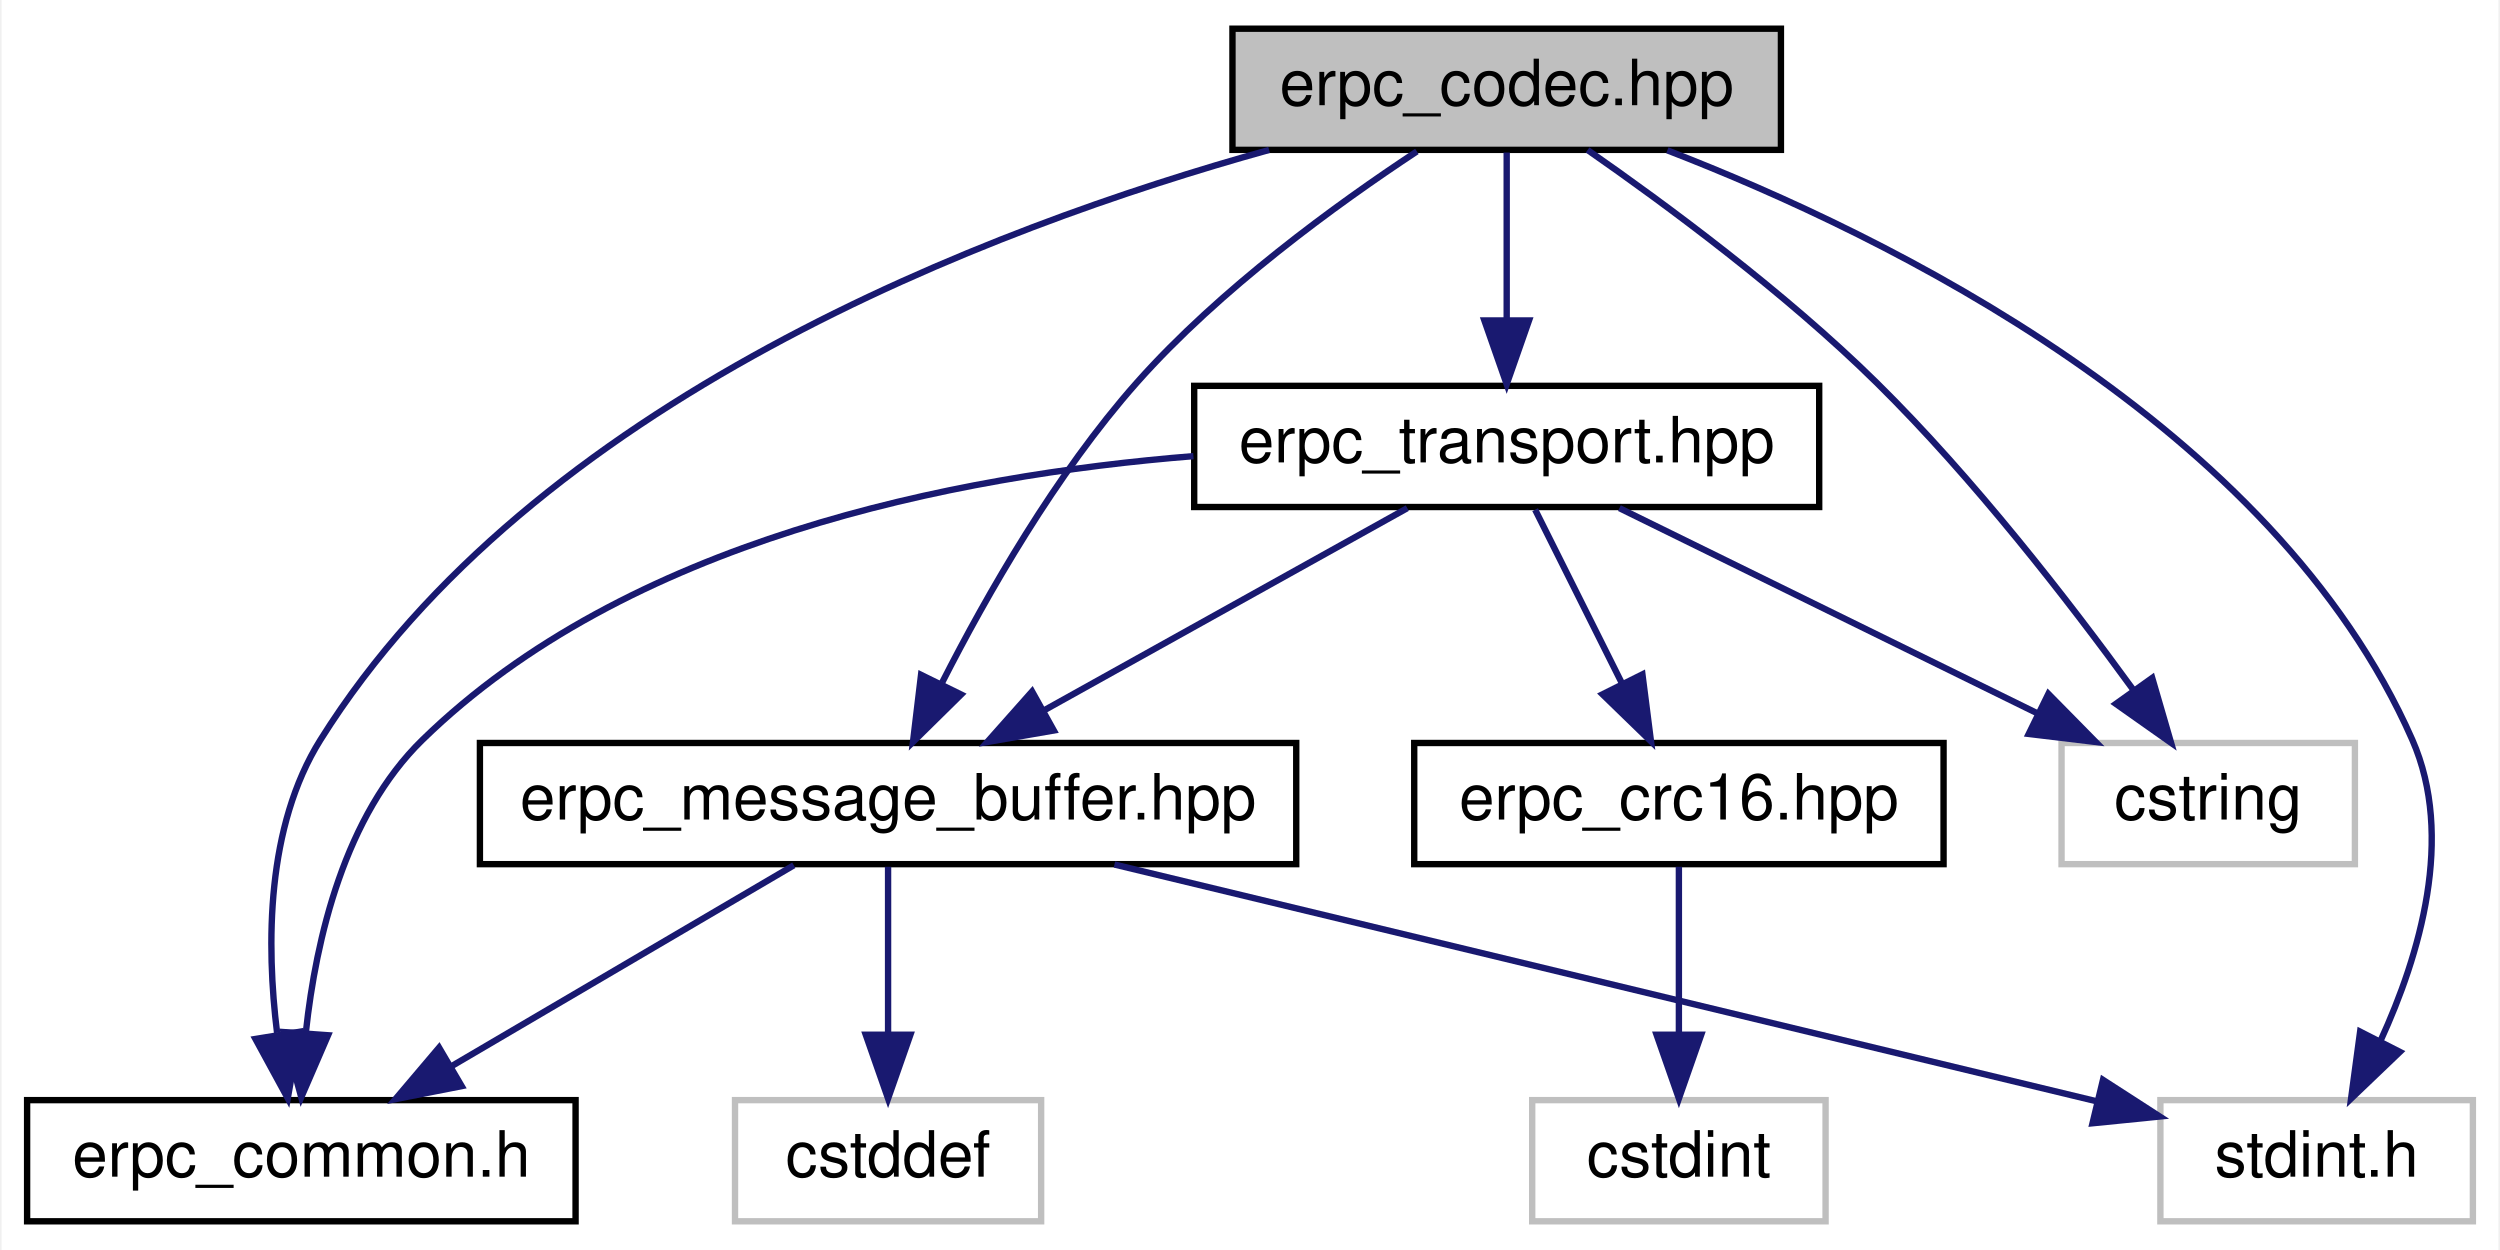
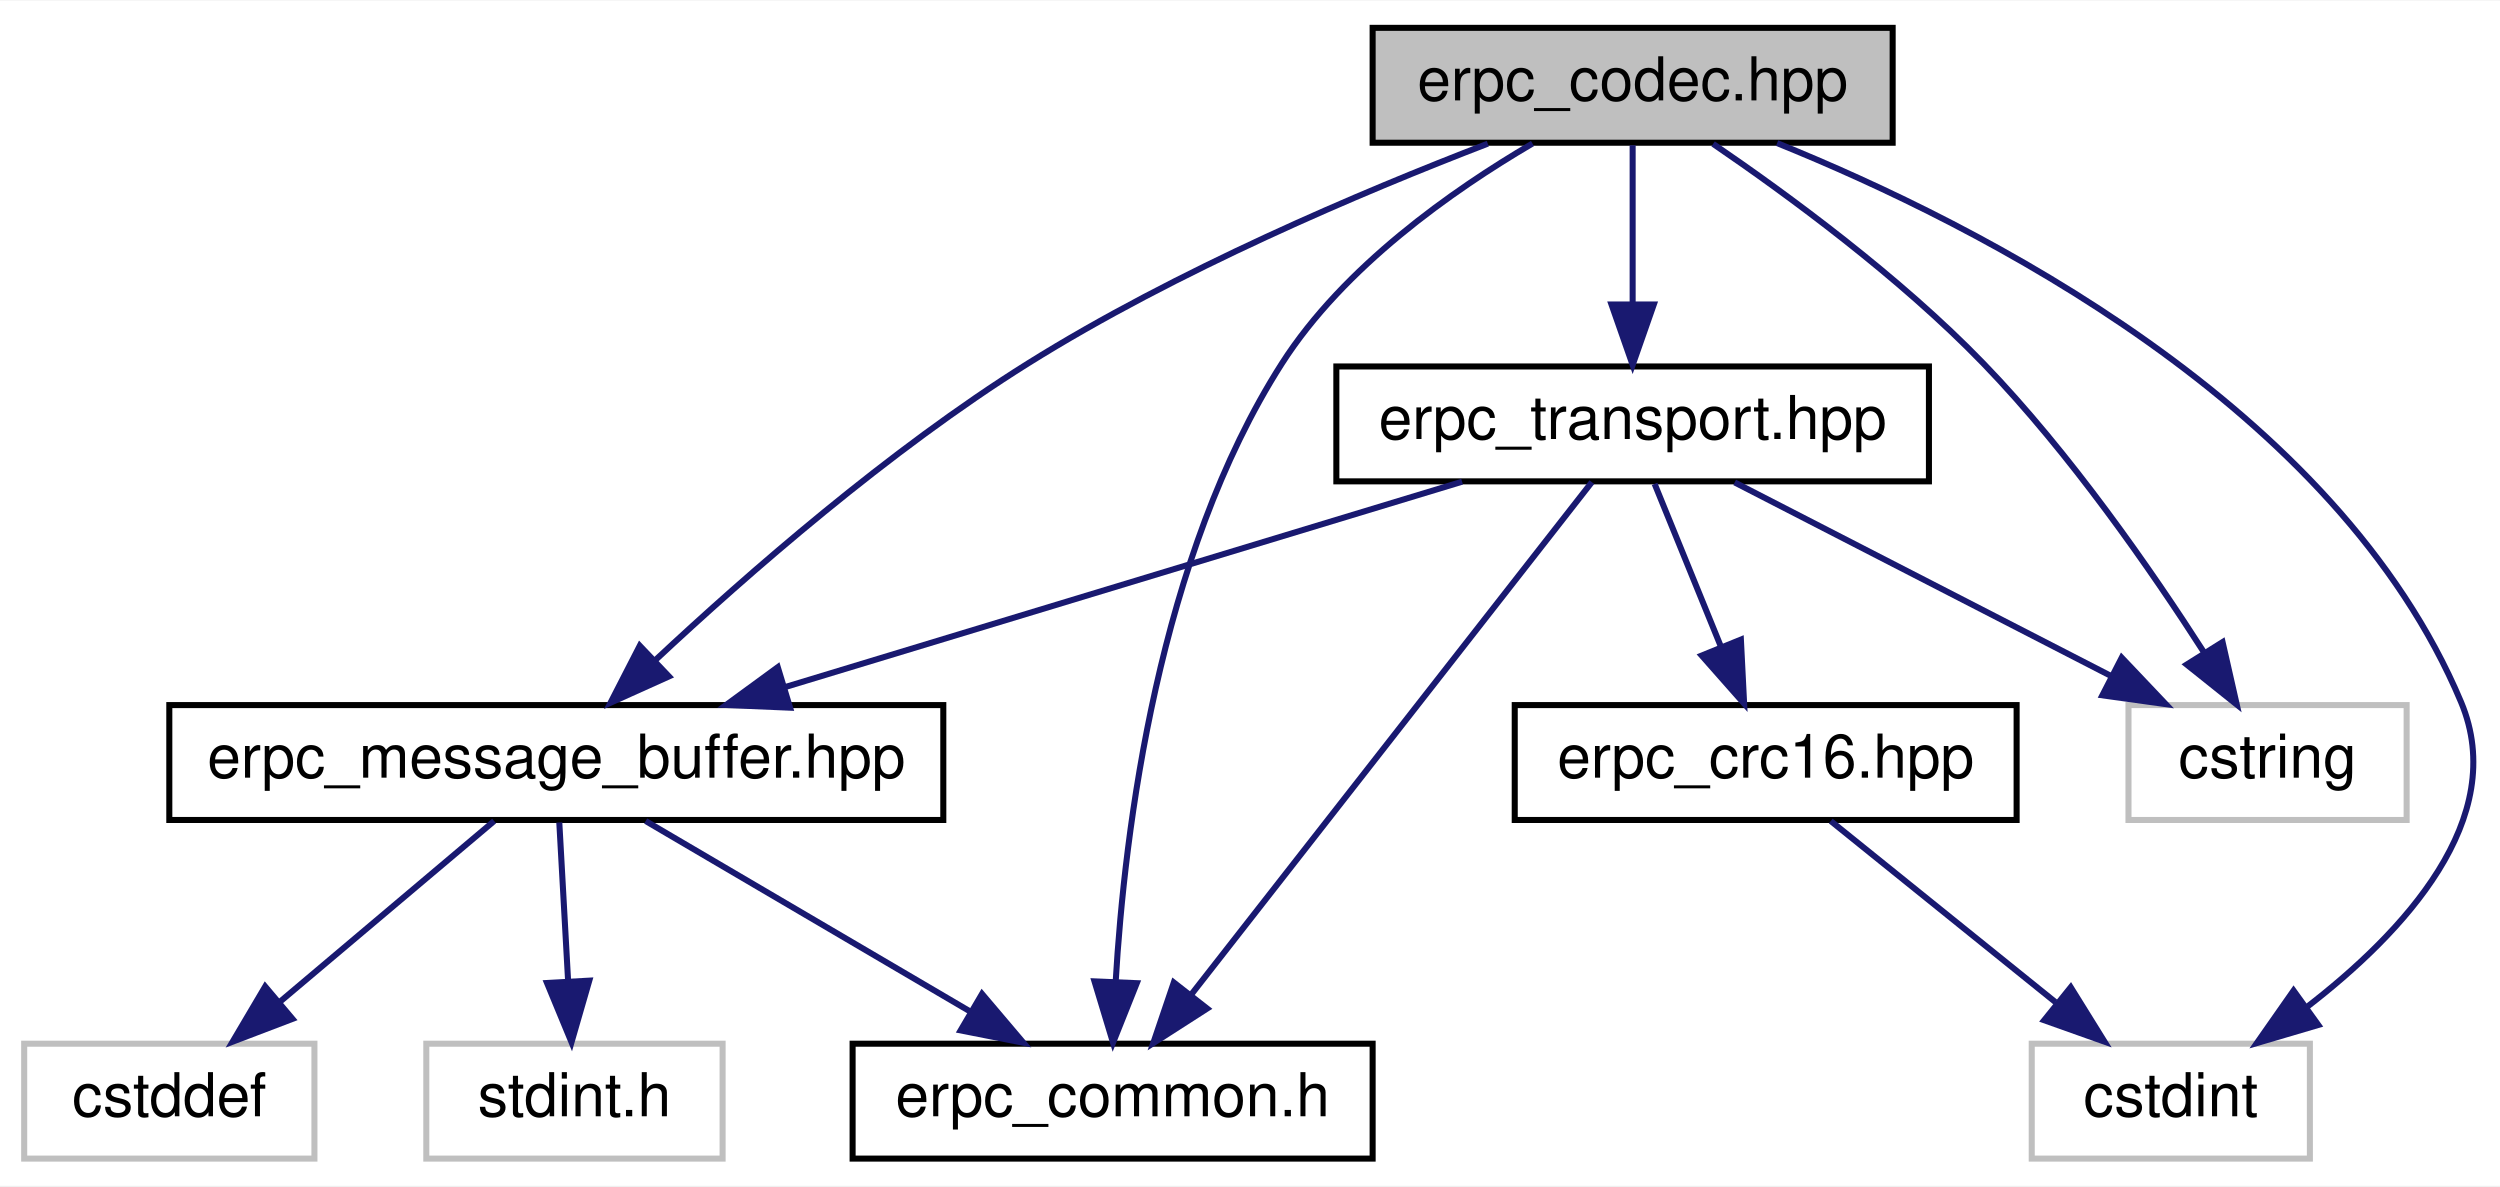
- <svg xmlns="http://www.w3.org/2000/svg" xmlns:xlink="http://www.w3.org/1999/xlink" width="392pt" height="196pt" viewBox="0.00 0.00 391.50 196.00">
+ <svg xmlns="http://www.w3.org/2000/svg" xmlns:xlink="http://www.w3.org/1999/xlink" width="413pt" height="196pt" viewBox="0.00 0.00 413.44 196.00">
  <g id="graph0" class="graph" transform="scale(1 1) rotate(0) translate(4 192)">
-     <polygon fill="white" stroke="none" points="-4,4 -4,-192 387.5,-192 387.5,4 -4,4" />
+     <polygon fill="white" stroke="none" points="-4,4 -4,-192 409.438,-192 409.438,4 -4,4" />
    <g id="node1" class="node">
-       <polygon fill="#bfbfbf" stroke="black" points="189,-168.5 189,-187.5 275,-187.5 275,-168.5 189,-168.5" />
-       <text text-anchor="middle" x="232" y="-175.5" font-family="Helvetica,sans-Serif" font-size="10.00">erpc_codec.hpp</text>
+       <polygon fill="#bfbfbf" stroke="black" points="223,-168.5 223,-187.5 309,-187.5 309,-168.5 223,-168.5" />
+       <text text-anchor="middle" x="266" y="-175.5" font-family="Helvetica,sans-Serif" font-size="10.00">erpc_codec.hpp</text>
    </g>
    <g id="node2" class="node">
      <g id="a_node2">
        <a xlink:href="erpc__common_8h_source.html" target="_top" xlink:title="erpc_common.h">
-           <polygon fill="white" stroke="black" points="0,-0.5 0,-19.5 86,-19.5 86,-0.5 0,-0.5" />
-           <text text-anchor="middle" x="43" y="-7.5" font-family="Helvetica,sans-Serif" font-size="10.00">erpc_common.h</text>
+           <polygon fill="white" stroke="black" points="137,-0.5 137,-19.5 223,-19.5 223,-0.5 137,-0.5" />
+           <text text-anchor="middle" x="180" y="-7.5" font-family="Helvetica,sans-Serif" font-size="10.00">erpc_common.h</text>
        </a>
      </g>
    </g>
    <g id="edge1" class="edge">
-       <path fill="none" stroke="midnightblue" d="M194.748,-168.493C150.725,-156.264 79.265,-129.09 46,-76 37.471,-62.389 37.491,-43.845 39.195,-30.048" />
-       <polygon fill="midnightblue" stroke="midnightblue" points="42.713,-30.22 40.871,-19.786 35.804,-29.091 42.713,-30.22" />
+       <path fill="none" stroke="midnightblue" d="M249.436,-168.371C236.203,-160.616 218.234,-147.996 208,-132 187.543,-100.027 181.98,-54.81 180.501,-29.682" />
+       <polygon fill="midnightblue" stroke="midnightblue" points="183.997,-29.511 180.07,-19.67 177.004,-29.812 183.997,-29.511" />
    </g>
    <g id="node3" class="node">
      <g id="a_node3">
        <a xlink:href="erpc__message__buffer_8hpp.html" target="_top" xlink:title="erpc_message_buffer.hpp">
-           <polygon fill="white" stroke="black" points="71,-56.5 71,-75.5 199,-75.5 199,-56.5 71,-56.5" />
-           <text text-anchor="middle" x="135" y="-63.5" font-family="Helvetica,sans-Serif" font-size="10.00">erpc_message_buffer.hpp</text>
+           <polygon fill="white" stroke="black" points="24,-56.5 24,-75.5 152,-75.5 152,-56.5 24,-56.5" />
+           <text text-anchor="middle" x="88" y="-63.5" font-family="Helvetica,sans-Serif" font-size="10.00">erpc_message_buffer.hpp</text>
        </a>
      </g>
    </g>
    <g id="edge2" class="edge">
-       <path fill="none" stroke="midnightblue" d="M217.918,-168.254C205.368,-159.984 187.025,-146.682 174,-132 161.333,-117.723 150.502,-98.76 143.491,-85.004" />
-       <polygon fill="midnightblue" stroke="midnightblue" points="146.455,-83.098 138.908,-75.662 140.17,-86.182 146.455,-83.098" />
-     </g>
-     <g id="node5" class="node">
-       <polygon fill="white" stroke="#bfbfbf" points="334.5,-0.5 334.5,-19.5 383.5,-19.5 383.5,-0.5 334.5,-0.5" />
-       <text text-anchor="middle" x="359" y="-7.5" font-family="Helvetica,sans-Serif" font-size="10.00">stdint.h</text>
-     </g>
-     <g id="edge13" class="edge">
-       <path fill="none" stroke="midnightblue" d="M257.189,-168.428C291.808,-155.037 352.274,-125.438 374,-76 380.683,-60.792 375.168,-42.22 369.026,-28.828" />
-       <polygon fill="midnightblue" stroke="midnightblue" points="372.055,-27.062 364.399,-19.739 365.817,-30.238 372.055,-27.062" />
+       <path fill="none" stroke="midnightblue" d="M242.046,-168.35C221.189,-160.329 190.536,-147.342 166,-132 143.048,-117.649 119.566,-97.126 104.448,-83" />
+       <polygon fill="midnightblue" stroke="midnightblue" points="106.626,-80.242 96.966,-75.89 101.804,-85.316 106.626,-80.242" />
    </g>
    <g id="node6" class="node">
      <g id="a_node6">
        <a xlink:href="erpc__transport_8hpp.html" target="_top" xlink:title="erpc_transport.hpp">
-           <polygon fill="white" stroke="black" points="183,-112.5 183,-131.5 281,-131.5 281,-112.5 183,-112.5" />
-           <text text-anchor="middle" x="232" y="-119.5" font-family="Helvetica,sans-Serif" font-size="10.00">erpc_transport.hpp</text>
+           <polygon fill="white" stroke="black" points="217,-112.5 217,-131.5 315,-131.5 315,-112.5 217,-112.5" />
+           <text text-anchor="middle" x="266" y="-119.5" font-family="Helvetica,sans-Serif" font-size="10.00">erpc_transport.hpp</text>
        </a>
      </g>
    </g>
    <g id="edge6" class="edge">
-       <path fill="none" stroke="midnightblue" d="M232,-168.083C232,-161.006 232,-150.861 232,-141.986" />
-       <polygon fill="midnightblue" stroke="midnightblue" points="235.5,-141.751 232,-131.751 228.5,-141.751 235.5,-141.751" />
+       <path fill="none" stroke="midnightblue" d="M266,-168.083C266,-161.006 266,-150.861 266,-141.986" />
+       <polygon fill="midnightblue" stroke="midnightblue" points="269.5,-141.751 266,-131.751 262.5,-141.751 269.5,-141.751" />
+     </g>
+     <g id="node8" class="node">
+       <polygon fill="white" stroke="#bfbfbf" points="332,-0.5 332,-19.5 378,-19.5 378,-0.5 332,-0.5" />
+       <text text-anchor="middle" x="355" y="-7.5" font-family="Helvetica,sans-Serif" font-size="10.00">cstdint</text>
+     </g>
+     <g id="edge12" class="edge">
+       <path fill="none" stroke="midnightblue" d="M289.894,-168.437C323.384,-154.889 382.485,-124.914 403,-76 411.085,-56.722 393.492,-37.862 377.376,-25.466" />
+       <polygon fill="midnightblue" stroke="midnightblue" points="379.389,-22.602 369.227,-19.605 375.302,-28.285 379.389,-22.602" />
    </g>
    <g id="node9" class="node">
-       <polygon fill="white" stroke="#bfbfbf" points="319,-56.5 319,-75.5 365,-75.5 365,-56.5 319,-56.5" />
-       <text text-anchor="middle" x="342" y="-63.5" font-family="Helvetica,sans-Serif" font-size="10.00">cstring</text>
+       <polygon fill="white" stroke="#bfbfbf" points="348,-56.5 348,-75.5 394,-75.5 394,-56.5 348,-56.5" />
+       <text text-anchor="middle" x="371" y="-63.5" font-family="Helvetica,sans-Serif" font-size="10.00">cstring</text>
    </g>
-     <g id="edge12" class="edge">
-       <path fill="none" stroke="midnightblue" d="M244.685,-168.478C256.924,-159.962 275.656,-146.132 290,-132 305.223,-117.002 320.21,-97.643 330.154,-83.965" />
-       <polygon fill="midnightblue" stroke="midnightblue" points="333.215,-85.7 336.174,-75.526 327.517,-81.635 333.215,-85.7" />
+     <g id="edge13" class="edge">
+       <path fill="none" stroke="midnightblue" d="M279.31,-168.308C291.666,-159.878 310.181,-146.294 324,-132 338.313,-117.195 351.773,-97.805 360.589,-84.068" />
+       <polygon fill="midnightblue" stroke="midnightblue" points="363.56,-85.918 365.905,-75.586 357.629,-82.201 363.56,-85.918" />
    </g>
    <g id="edge3" class="edge">
-       <path fill="none" stroke="midnightblue" d="M120.219,-56.324C105.733,-47.822 83.427,-34.729 66.507,-24.797" />
-       <polygon fill="midnightblue" stroke="midnightblue" points="68.141,-21.698 57.745,-19.654 64.597,-27.735 68.141,-21.698" />
+       <path fill="none" stroke="midnightblue" d="M102.781,-56.324C117.267,-47.822 139.573,-34.729 156.493,-24.797" />
+       <polygon fill="midnightblue" stroke="midnightblue" points="158.403,-27.735 165.255,-19.654 154.859,-21.698 158.403,-27.735" />
    </g>
    <g id="node4" class="node">
-       <polygon fill="white" stroke="#bfbfbf" points="111,-0.5 111,-19.5 159,-19.5 159,-0.5 111,-0.5" />
-       <text text-anchor="middle" x="135" y="-7.5" font-family="Helvetica,sans-Serif" font-size="10.00">cstddef</text>
+       <polygon fill="white" stroke="#bfbfbf" points="0,-0.5 0,-19.5 48,-19.5 48,-0.5 0,-0.5" />
+       <text text-anchor="middle" x="24" y="-7.5" font-family="Helvetica,sans-Serif" font-size="10.00">cstddef</text>
    </g>
    <g id="edge4" class="edge">
-       <path fill="none" stroke="midnightblue" d="M135,-56.083C135,-49.006 135,-38.861 135,-29.986" />
-       <polygon fill="midnightblue" stroke="midnightblue" points="138.5,-29.751 135,-19.751 131.5,-29.751 138.5,-29.751" />
+       <path fill="none" stroke="midnightblue" d="M77.717,-56.324C68.164,-48.263 53.72,-36.077 42.216,-26.369" />
+       <polygon fill="midnightblue" stroke="midnightblue" points="44.37,-23.608 34.47,-19.834 39.856,-28.958 44.37,-23.608" />
+     </g>
+     <g id="node5" class="node">
+       <polygon fill="white" stroke="#bfbfbf" points="66.5,-0.5 66.5,-19.5 115.5,-19.5 115.5,-0.5 66.5,-0.5" />
+       <text text-anchor="middle" x="91" y="-7.5" font-family="Helvetica,sans-Serif" font-size="10.00">stdint.h</text>
    </g>
    <g id="edge5" class="edge">
-       <path fill="none" stroke="midnightblue" d="M170.493,-56.444C212.686,-46.272 282.625,-29.412 324.414,-19.338" />
-       <polygon fill="midnightblue" stroke="midnightblue" points="325.497,-22.677 334.398,-16.931 323.856,-15.872 325.497,-22.677" />
+       <path fill="none" stroke="midnightblue" d="M88.495,-56.083C88.889,-49.006 89.452,-38.861 89.945,-29.986" />
+       <polygon fill="midnightblue" stroke="midnightblue" points="93.454,-29.93 90.514,-19.751 86.464,-29.541 93.454,-29.93" />
    </g>
    <g id="edge7" class="edge">
-       <path fill="none" stroke="midnightblue" d="M182.879,-120.479C145.073,-117.444 94.029,-107.219 62,-76 49.776,-64.085 45.306,-44.778 43.727,-30.296" />
-       <polygon fill="midnightblue" stroke="midnightblue" points="47.192,-29.674 42.987,-19.95 40.209,-30.174 47.192,-29.674" />
+       <path fill="none" stroke="midnightblue" d="M259.252,-112.368C244.996,-94.135 211.606,-51.426 193.037,-27.675" />
+       <polygon fill="midnightblue" stroke="midnightblue" points="195.634,-25.314 186.717,-19.591 190.119,-29.625 195.634,-25.314" />
    </g>
    <g id="edge10" class="edge">
-       <path fill="none" stroke="midnightblue" d="M216.415,-112.324C201.001,-103.743 177.188,-90.486 159.29,-80.522" />
-       <polygon fill="midnightblue" stroke="midnightblue" points="160.986,-77.461 150.546,-75.654 157.581,-83.577 160.986,-77.461" />
+       <path fill="none" stroke="midnightblue" d="M237.795,-112.444C207.59,-103.28 159.489,-88.688 125.971,-78.519" />
+       <polygon fill="midnightblue" stroke="midnightblue" points="126.658,-75.07 116.073,-75.516 124.626,-81.769 126.658,-75.07" />
    </g>
    <g id="node7" class="node">
      <g id="a_node7">
        <a xlink:href="erpc__crc16_8hpp.html" target="_top" xlink:title="erpc_crc16.hpp">
-           <polygon fill="white" stroke="black" points="217.5,-56.5 217.5,-75.5 300.5,-75.5 300.5,-56.5 217.5,-56.5" />
-           <text text-anchor="middle" x="259" y="-63.5" font-family="Helvetica,sans-Serif" font-size="10.00">erpc_crc16.hpp</text>
+           <polygon fill="white" stroke="black" points="246.5,-56.5 246.5,-75.5 329.5,-75.5 329.5,-56.5 246.5,-56.5" />
+           <text text-anchor="middle" x="288" y="-63.5" font-family="Helvetica,sans-Serif" font-size="10.00">erpc_crc16.hpp</text>
        </a>
      </g>
    </g>
    <g id="edge8" class="edge">
-       <path fill="none" stroke="midnightblue" d="M236.459,-112.083C240.154,-104.691 245.523,-93.953 250.094,-84.811" />
-       <polygon fill="midnightblue" stroke="midnightblue" points="253.283,-86.261 254.624,-75.751 247.022,-83.13 253.283,-86.261" />
+       <path fill="none" stroke="midnightblue" d="M269.633,-112.083C272.612,-104.77 276.926,-94.181 280.625,-85.103" />
+       <polygon fill="midnightblue" stroke="midnightblue" points="283.903,-86.333 284.435,-75.751 277.42,-83.691 283.903,-86.333" />
    </g>
    <g id="edge11" class="edge">
-       <path fill="none" stroke="midnightblue" d="M249.673,-112.324C267.394,-103.625 294.903,-90.12 315.288,-80.113" />
-       <polygon fill="midnightblue" stroke="midnightblue" points="316.936,-83.203 324.37,-75.654 313.851,-76.919 316.936,-83.203" />
-     </g>
-     <g id="node8" class="node">
-       <polygon fill="white" stroke="#bfbfbf" points="236,-0.5 236,-19.5 282,-19.5 282,-0.5 236,-0.5" />
-       <text text-anchor="middle" x="259" y="-7.5" font-family="Helvetica,sans-Serif" font-size="10.00">cstdint</text>
+       <path fill="none" stroke="midnightblue" d="M282.87,-112.324C299.709,-103.664 325.807,-90.242 345.238,-80.249" />
+       <polygon fill="midnightblue" stroke="midnightblue" points="346.88,-83.341 354.172,-75.654 343.678,-77.115 346.88,-83.341" />
    </g>
    <g id="edge9" class="edge">
-       <path fill="none" stroke="midnightblue" d="M259,-56.083C259,-49.006 259,-38.861 259,-29.986" />
-       <polygon fill="midnightblue" stroke="midnightblue" points="262.5,-29.751 259,-19.751 255.5,-29.751 262.5,-29.751" />
+       <path fill="none" stroke="midnightblue" d="M298.765,-56.324C308.766,-48.263 323.887,-36.077 335.93,-26.369" />
+       <polygon fill="midnightblue" stroke="midnightblue" points="338.45,-28.834 344.039,-19.834 334.057,-23.384 338.45,-28.834" />
    </g>
  </g>
</svg>
